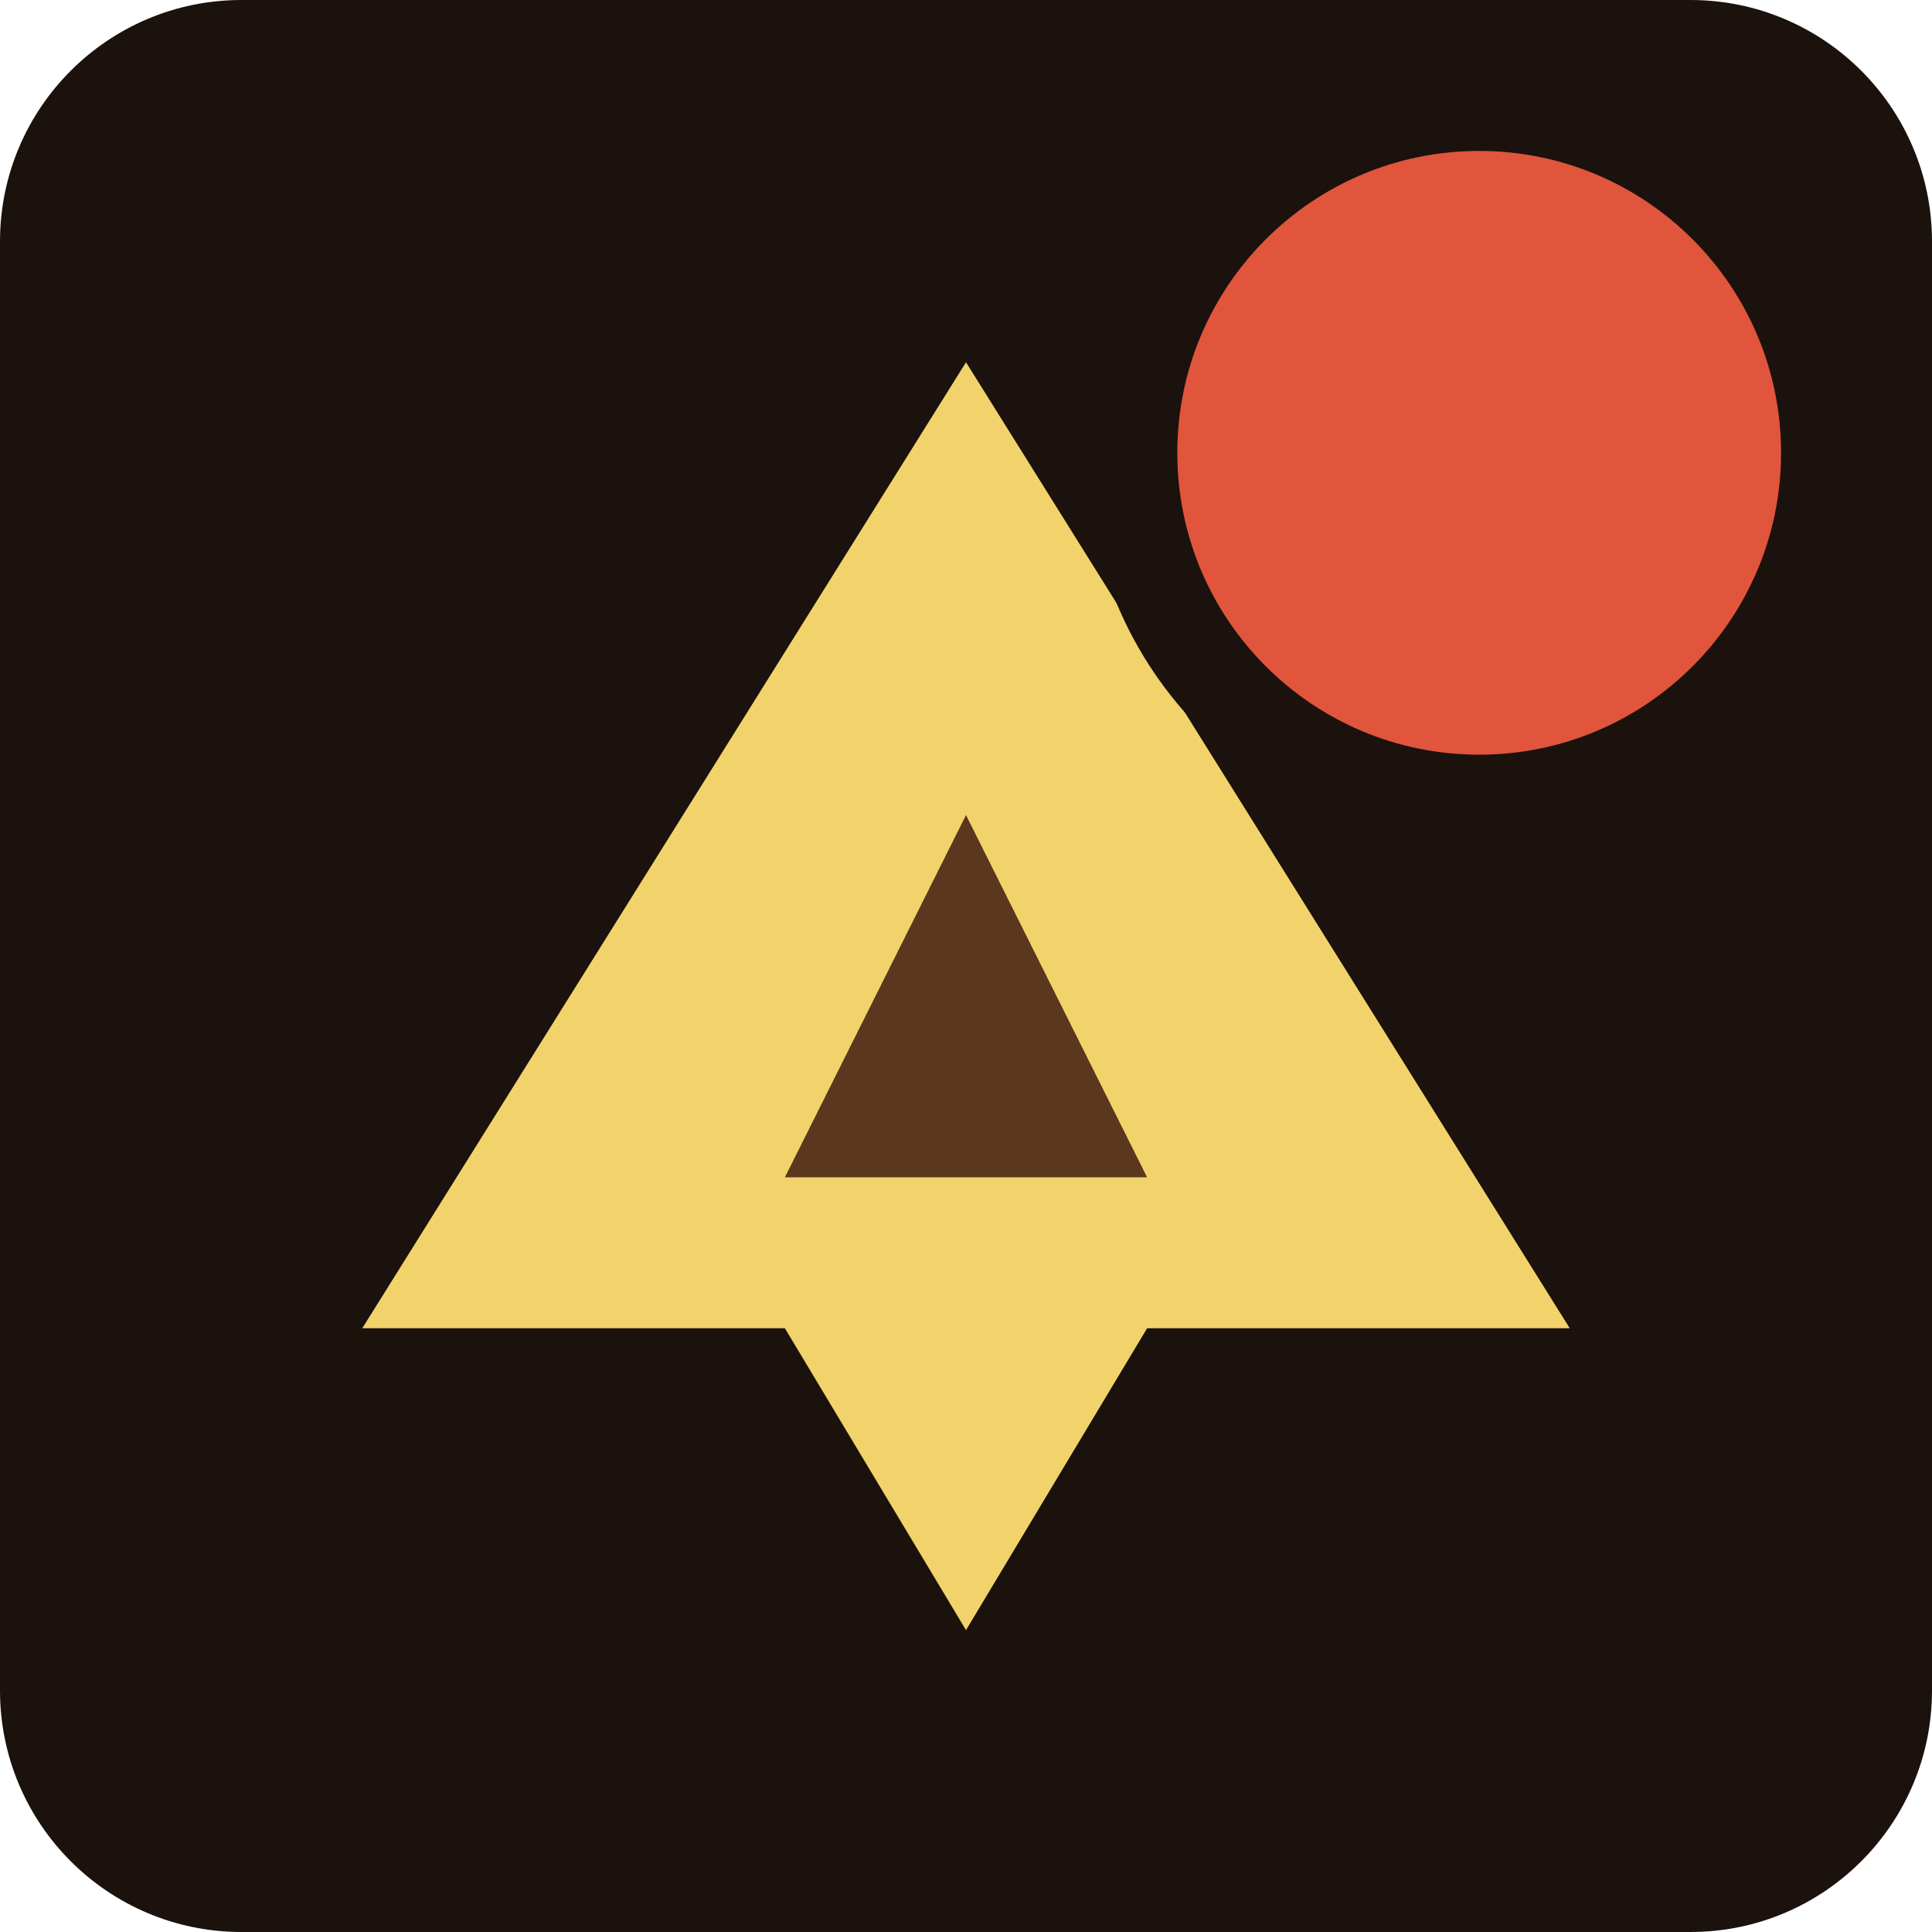
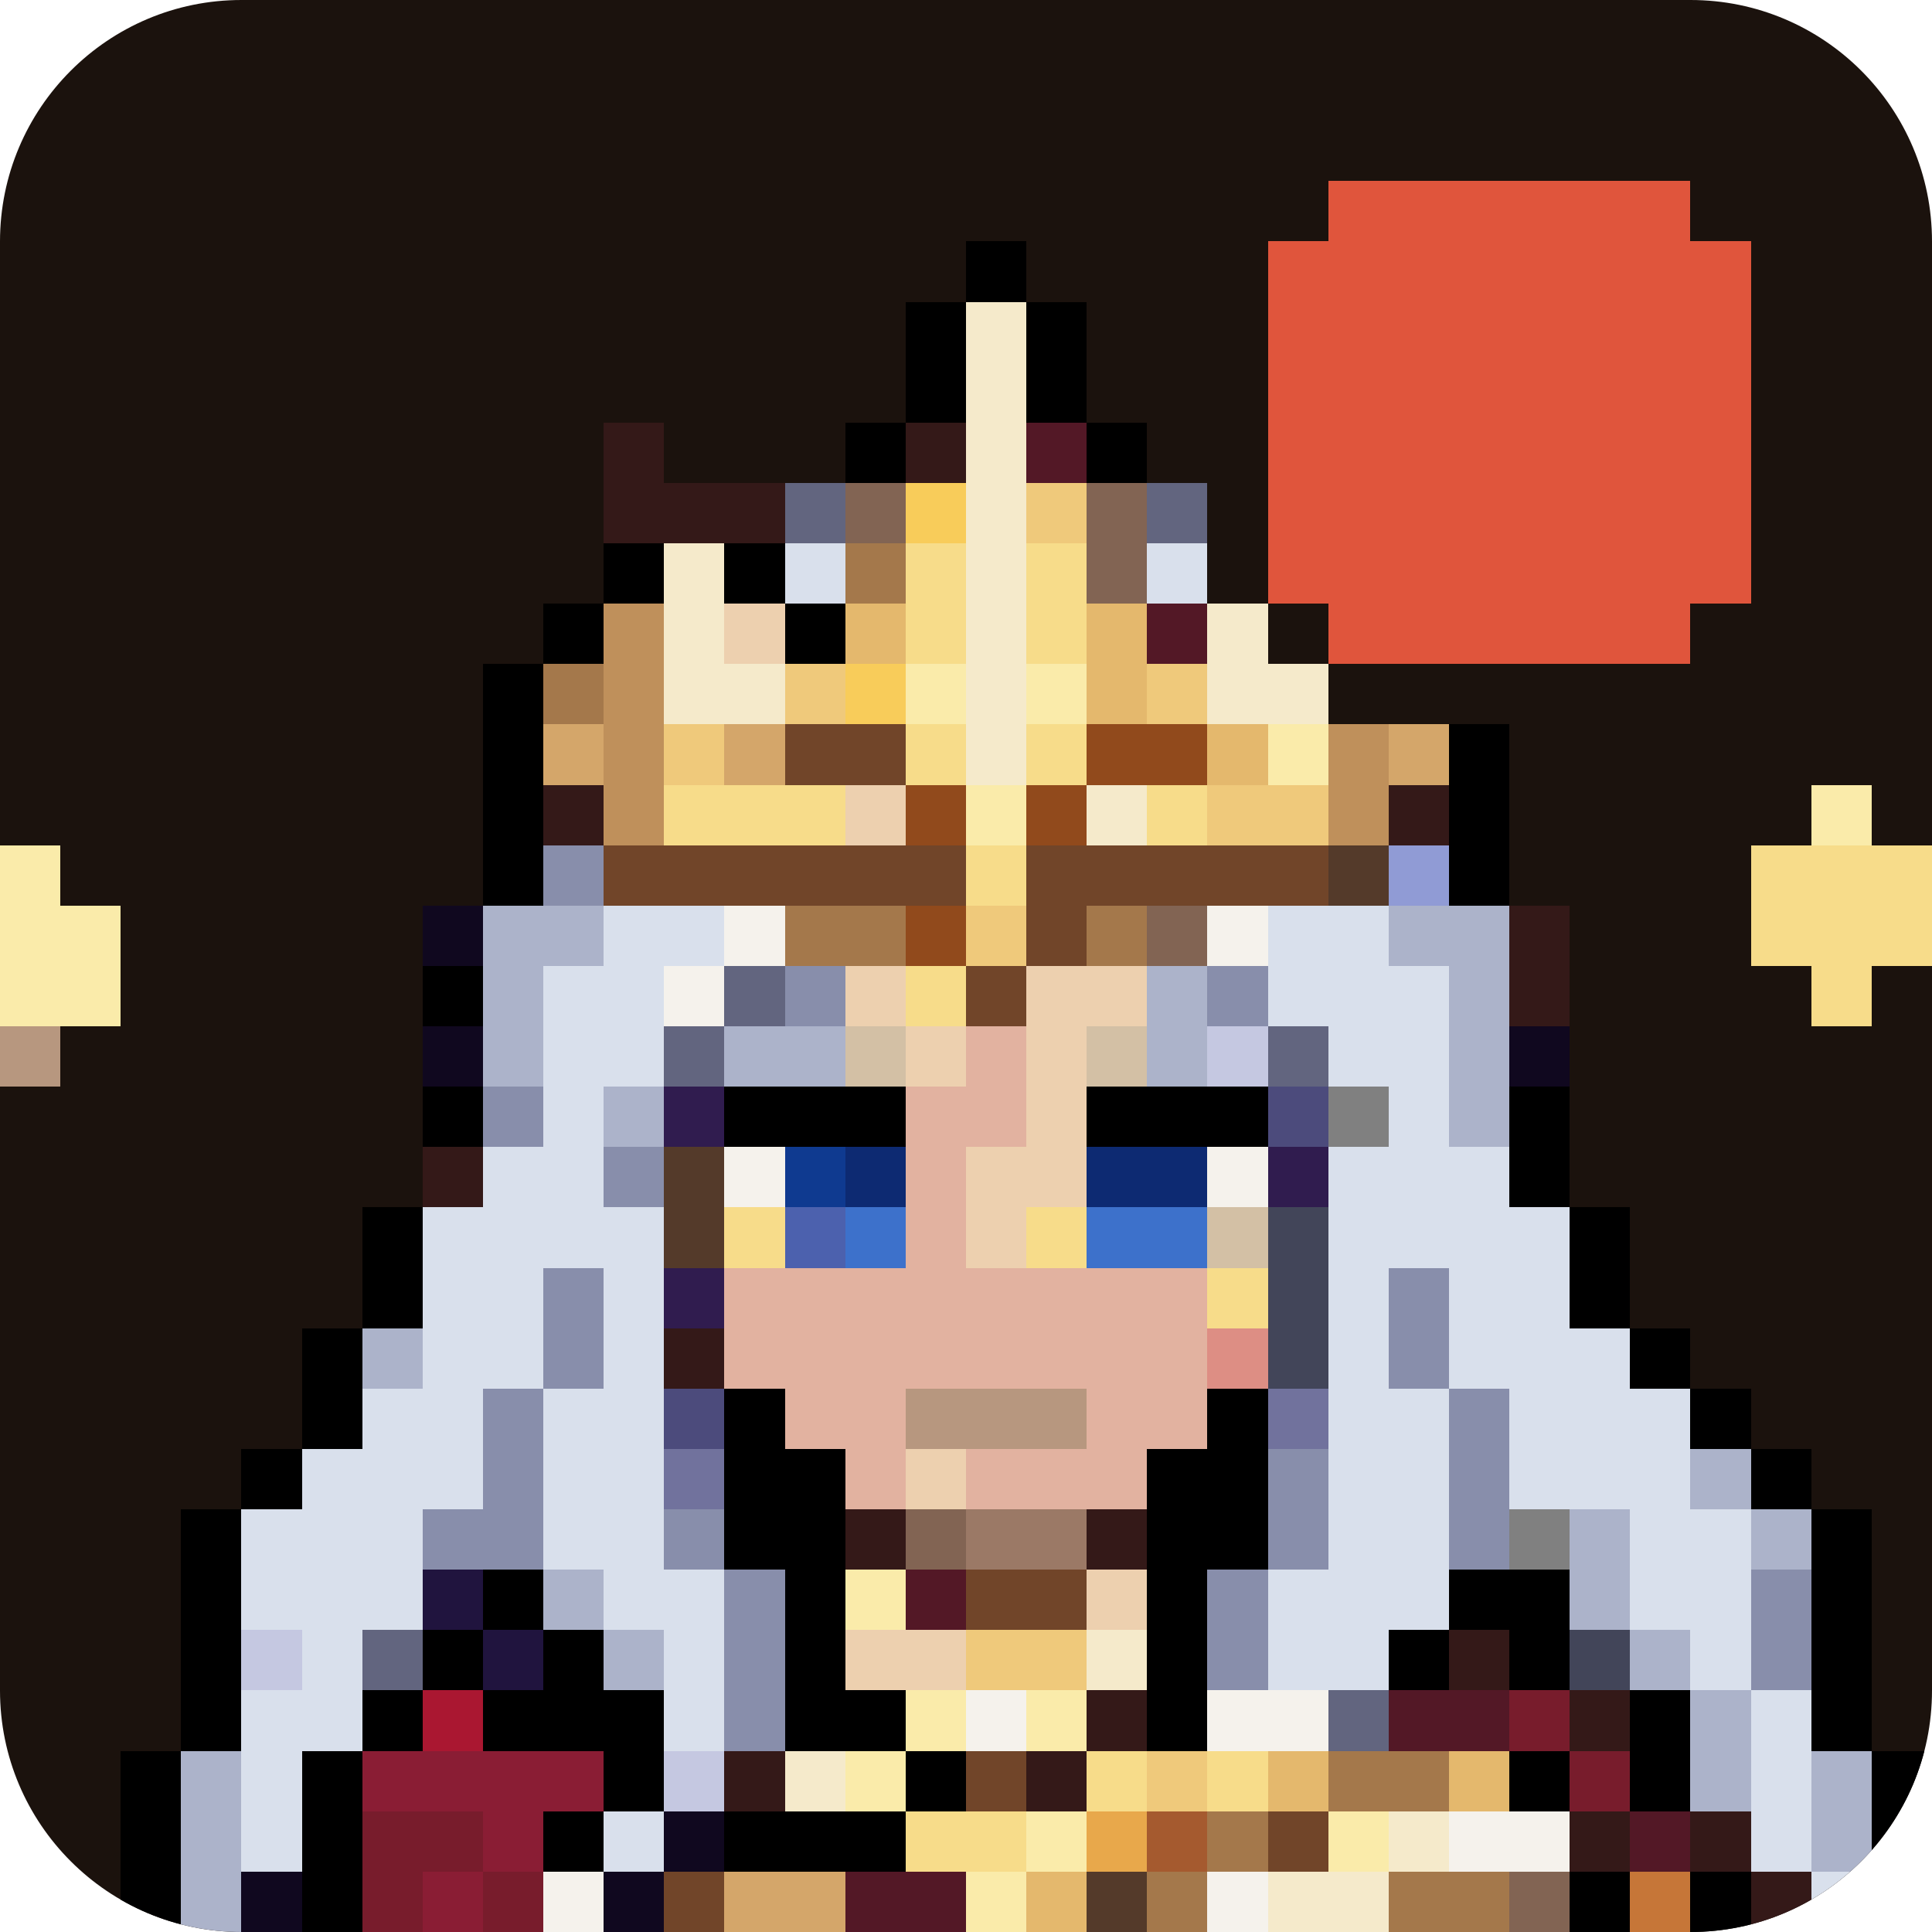
- <svg xmlns="http://www.w3.org/2000/svg" viewBox="0 0 64 64">
-   <rect width="64" height="64" rx="8" fill="#1b120d" />
-   <path d="M12 44 32 12l20 32H38l-6 10-6-10H12Z" fill="#f2d36b" />
-   <path d="M26 39h12l-6-12-6 12Z" fill="#5a371d" />
-   <circle cx="49" cy="15" r="13" fill="#1b120d" />
-   <circle cx="49" cy="15" r="10" fill="#e0553c" />
+ <svg xmlns="http://www.w3.org/2000/svg" viewBox="0 0 32 32" shape-rendering="crispEdges">
+   <clipPath id="r">
+     <rect width="32" height="32" rx="4" />
+   </clipPath>
+   <g clip-path="url(#r)">
+     <rect width="32" height="32" fill="#1b120d" />
+     <path fill="#e0553c" d="M22 3h6v1H22zM21 4h8v1H21zM21 5h8v1H21zM21 6h8v1H21zM21 7h8v1H21zM21 8h8v1H21zM21 9h8v1H21zM22 10h6v1H22z" />
+     <path fill="#000000" d="M16 4h1v1H16zM15 5h1v1H15zM17 5h1v1H17zM15 6h1v1H15zM17 6h1v1H17zM14 7h1v1H14zM18 7h1v1H18zM10 9h1v1H10zM12 9h1v1H12zM9 10h1v1H9zM13 10h1v1H13zM8 11h1v1H8zM8 12h1v1H8zM24 12h1v1H24zM8 13h1v1H8zM24 13h1v1H24zM8 14h1v1H8zM24 14h1v1H24zM7 16h1v1H7zM7 18h1v1H7zM12 18h3v1H12zM18 18h3v1H18zM25 18h1v1H25zM25 19h1v1H25zM6 20h1v1H6zM26 20h1v1H26zM6 21h1v1H6zM26 21h1v1H26zM5 22h1v1H5zM27 22h1v1H27zM5 23h1v1H5zM12 23h1v1H12zM20 23h1v1H20zM28 23h1v1H28zM4 24h1v1H4zM12 24h2v1H12zM19 24h2v1H19zM29 24h1v1H29zM3 25h1v1H3zM12 25h2v1H12zM19 25h2v1H19zM30 25h1v1H30zM3 26h1v1H3zM8 26h1v1H8zM13 26h1v1H13zM19 26h1v1H19zM24 26h2v1H24zM30 26h1v1H30zM3 27h1v1H3zM7 27h1v1H7zM9 27h1v1H9zM13 27h1v1H13zM19 27h1v1H19zM23 27h1v1H23zM25 27h1v1H25zM30 27h1v1H30zM3 28h1v1H3zM6 28h1v1H6zM8 28h3v1H8zM13 28h2v1H13zM19 28h1v1H19zM27 28h1v1H27zM30 28h1v1H30zM2 29h1v1H2zM5 29h1v1H5zM10 29h1v1H10zM15 29h1v1H15zM25 29h1v1H25zM27 29h1v1H27zM31 29h1v1H31zM2 30h1v1H2zM5 30h1v1H5zM9 30h1v1H9zM12 30h3v1H12zM31 30h1v1H31zM2 31h1v1H2zM5 31h1v1H5zM26 31h1v1H26zM28 31h1v1H28zM31 31h1v1H31z" />
+     <path fill="#f5eacb" d="M16 5h1v1H16zM16 6h1v1H16zM16 7h1v1H16zM16 8h1v1H16zM11 9h1v1H11zM16 9h1v1H16zM11 10h1v1H11zM16 10h1v1H16zM20 10h1v1H20zM11 11h2v1H11zM16 11h1v1H16zM20 11h2v1H20zM16 12h1v1H16zM18 13h1v1H18zM18 27h1v1H18zM13 29h1v1H13zM23 30h1v1H23zM21 31h2v1H21z" />
+     <path fill="#341918" d="M10 7h1v1H10zM15 7h1v1H15zM10 8h3v1H10zM9 13h1v1H9zM23 13h1v1H23zM25 15h1v1H25zM25 16h1v1H25zM7 19h1v1H7zM11 22h1v1H11zM14 25h1v1H14zM18 25h1v1H18zM24 27h1v1H24zM18 28h1v1H18zM26 28h1v1H26zM12 29h1v1H12zM17 29h1v1H17zM26 30h1v1H26zM28 30h1v1H28zM29 31h1v1H29z" />
+     <path fill="#531826" d="M17 7h1v1H17zM19 10h1v1H19zM15 26h1v1H15zM23 28h2v1H23zM27 30h1v1H27zM14 31h2v1H14z" />
+     <path fill="#62657f" d="M13 8h1v1H13zM19 8h1v1H19zM12 16h1v1H12zM11 17h1v1H11zM21 17h1v1H21zM6 27h1v1H6zM22 28h1v1H22z" />
+     <path fill="#826453" d="M14 8h1v1H14zM18 8h1v1H18zM18 9h1v1H18zM19 15h1v1H19zM15 25h1v1H15zM25 31h1v1H25z" />
+     <path fill="#f8cc5a" d="M15 8h1v1H15zM14 11h1v1H14z" />
+     <path fill="#efc97b" d="M17 8h1v1H17zM13 11h1v1H13zM19 11h1v1H19zM11 12h1v1H11zM20 13h2v1H20zM16 15h1v1H16zM16 27h2v1H16zM19 29h1v1H19z" />
+     <path fill="#d9e0ec" d="M13 9h1v1H13zM19 9h1v1H19zM10 15h2v1H10zM21 15h2v1H21zM9 16h2v1H9zM21 16h3v1H21zM9 17h2v1H9zM22 17h2v1H22zM9 18h1v1H9zM23 18h1v1H23zM8 19h2v1H8zM22 19h3v1H22zM7 20h4v1H7zM22 20h4v1H22zM7 21h2v1H7zM10 21h1v1H10zM22 21h1v1H22zM24 21h2v1H24zM7 22h2v1H7zM10 22h1v1H10zM22 22h1v1H22zM24 22h3v1H24zM6 23h2v1H6zM9 23h2v1H9zM22 23h2v1H22zM25 23h3v1H25zM5 24h3v1H5zM9 24h2v1H9zM22 24h2v1H22zM25 24h3v1H25zM4 25h3v1H4zM9 25h2v1H9zM22 25h2v1H22zM27 25h2v1H27zM4 26h3v1H4zM10 26h2v1H10zM21 26h3v1H21zM27 26h2v1H27zM5 27h1v1H5zM11 27h1v1H11zM21 27h2v1H21zM28 27h1v1H28zM4 28h2v1H4zM11 28h1v1H11zM29 28h1v1H29zM4 29h1v1H4zM29 29h1v1H29zM4 30h1v1H4zM10 30h1v1H10zM29 30h1v1H29zM30 31h1v1H30z" />
+     <path fill="#a4784b" d="M14 9h1v1H14zM9 11h1v1H9zM13 15h2v1H13zM18 15h1v1H18zM22 29h2v1H22zM20 30h1v1H20zM19 31h1v1H19zM23 31h2v1H23z" />
+     <path fill="#f7dc8a" d="M15 9h1v1H15zM17 9h1v1H17zM15 10h1v1H15zM17 10h1v1H17zM15 12h1v1H15zM17 12h1v1H17zM11 13h3v1H11zM19 13h1v1H19zM16 14h1v1H16zM29 14h3v1H29zM29 15h3v1H29zM15 16h1v1H15zM30 16h1v1H30zM12 20h1v1H12zM17 20h1v1H17zM20 21h1v1H20zM18 29h1v1H18zM20 29h1v1H20zM15 30h2v1H15z" />
+     <path fill="#bf905b" d="M10 10h1v1H10zM10 11h1v1H10zM10 12h1v1H10zM22 12h1v1H22zM10 13h1v1H10zM22 13h1v1H22z" />
+     <path fill="#edd0af" d="M12 10h1v1H12zM14 13h1v1H14zM14 16h1v1H14zM17 16h2v1H17zM15 17h1v1H15zM17 17h1v1H17zM17 18h1v1H17zM16 19h2v1H16zM16 20h1v1H16zM15 24h1v1H15zM18 26h1v1H18zM14 27h2v1H14z" />
+     <path fill="#e4b86d" d="M14 10h1v1H14zM18 10h1v1H18zM18 11h1v1H18zM20 12h1v1H20zM21 29h1v1H21zM24 29h1v1H24zM17 31h1v1H17z" />
+     <path fill="#faebaa" d="M15 11h1v1H15zM17 11h1v1H17zM21 12h1v1H21zM16 13h1v1H16zM30 13h1v1H30zM0 14h1v1H0zM0 15h2v1H0zM0 16h2v1H0zM14 26h1v1H14zM15 28h1v1H15zM17 28h1v1H17zM14 29h1v1H14zM17 30h1v1H17zM22 30h1v1H22zM16 31h1v1H16z" />
+     <path fill="#d4a66a" d="M9 12h1v1H9zM12 12h1v1H12zM23 12h1v1H23zM12 31h2v1H12z" />
+     <path fill="#714529" d="M13 12h2v1H13zM10 14h6v1H10zM17 14h5v1H17zM17 15h1v1H17zM16 16h1v1H16zM16 26h2v1H16zM16 29h1v1H16zM21 30h1v1H21zM11 31h1v1H11z" />
+     <path fill="#914a1c" d="M18 12h2v1H18zM15 13h1v1H15zM17 13h1v1H17zM15 15h1v1H15z" />
+     <path fill="#888eab" d="M9 14h1v1H9zM13 16h1v1H13zM20 16h1v1H20zM8 18h1v1H8zM10 19h1v1H10zM9 21h1v1H9zM23 21h1v1H23zM9 22h1v1H9zM23 22h1v1H23zM8 23h1v1H8zM24 23h1v1H24zM8 24h1v1H8zM21 24h1v1H21zM24 24h1v1H24zM7 25h2v1H7zM11 25h1v1H11zM21 25h1v1H21zM24 25h1v1H24zM12 26h1v1H12zM20 26h1v1H20zM29 26h1v1H29zM12 27h1v1H12zM20 27h1v1H20zM29 27h1v1H29zM12 28h1v1H12z" />
+     <path fill="#543a2a" d="M22 14h1v1H22zM11 19h1v1H11zM11 20h1v1H11zM18 31h1v1H18z" />
+     <path fill="#909bd5" d="M23 14h1v1H23z" />
+     <path fill="#10081f" d="M7 15h1v1H7zM7 17h1v1H7zM25 17h1v1H25zM11 30h1v1H11zM4 31h1v1H4zM10 31h1v1H10z" />
+     <path fill="#acb3ca" d="M8 15h2v1H8zM23 15h2v1H23zM8 16h1v1H8zM19 16h1v1H19zM24 16h1v1H24zM8 17h1v1H8zM12 17h2v1H12zM19 17h1v1H19zM24 17h1v1H24zM10 18h1v1H10zM24 18h1v1H24zM6 22h1v1H6zM28 24h1v1H28zM26 25h1v1H26zM29 25h1v1H29zM9 26h1v1H9zM26 26h1v1H26zM10 27h1v1H10zM27 27h1v1H27zM28 28h1v1H28zM3 29h1v1H3zM28 29h1v1H28zM30 29h1v1H30zM3 30h1v1H3zM30 30h1v1H30zM3 31h1v1H3z" />
+     <path fill="#f5f2ec" d="M12 15h1v1H12zM20 15h1v1H20zM11 16h1v1H11zM12 19h1v1H12zM20 19h1v1H20zM16 28h1v1H16zM20 28h2v1H20zM24 30h2v1H24zM9 31h1v1H9zM20 31h1v1H20z" />
+     <path fill="#b7977f" d="M0 17h1v1H0zM15 23h3v1H15z" />
+     <path fill="#d3c0a5" d="M14 17h1v1H14zM18 17h1v1H18zM20 20h1v1H20z" />
+     <path fill="#e2b2a0" d="M16 17h1v1H16zM15 18h2v1H15zM15 19h1v1H15zM15 20h1v1H15zM12 21h8v1H12zM12 22h8v1H12zM13 23h2v1H13zM18 23h2v1H18zM14 24h1v1H14zM16 24h3v1H16z" />
+     <path fill="#c5c8e1" d="M20 17h1v1H20zM4 27h1v1H4zM11 29h1v1H11z" />
+     <path fill="#301c4f" d="M11 18h1v1H11zM21 19h1v1H21zM11 21h1v1H11z" />
+     <path fill="#4c4b7c" d="M21 18h1v1H21zM11 23h1v1H11z" />
+     <path fill="#808080" d="M22 18h1v1H22zM25 25h1v1H25z" />
+     <path fill="#0f3a90" d="M13 19h1v1H13z" />
+     <path fill="#0d2a72" d="M14 19h1v1H14zM18 19h2v1H18z" />
+     <path fill="#4c61ae" d="M13 20h1v1H13z" />
+     <path fill="#3d71cb" d="M14 20h1v1H14zM18 20h2v1H18z" />
+     <path fill="#424559" d="M21 20h1v1H21zM21 21h1v1H21zM21 22h1v1H21zM26 27h1v1H26z" />
+     <path fill="#dd8e84" d="M20 22h1v1H20z" />
+     <path fill="#71729d" d="M21 23h1v1H21zM11 24h1v1H11z" />
+     <path fill="#9b7966" d="M16 25h2v1H16z" />
+     <path fill="#20143e" d="M7 26h1v1H7zM8 27h1v1H8z" />
+     <path fill="#aa1731" d="M7 28h1v1H7z" />
+     <path fill="#781c2c" d="M25 28h1v1H25zM26 29h1v1H26zM6 30h2v1H6zM6 31h1v1H6zM8 31h1v1H8z" />
+     <path fill="#8a1d34" d="M6 29h4v1H6zM8 30h1v1H8zM7 31h1v1H7z" />
+     <path fill="#e8a84b" d="M18 30h1v1H18z" />
+     <path fill="#a55a2f" d="M19 30h1v1H19z" />
+     <path fill="#c67638" d="M27 31h1v1H27z" />
+   </g>
</svg>
